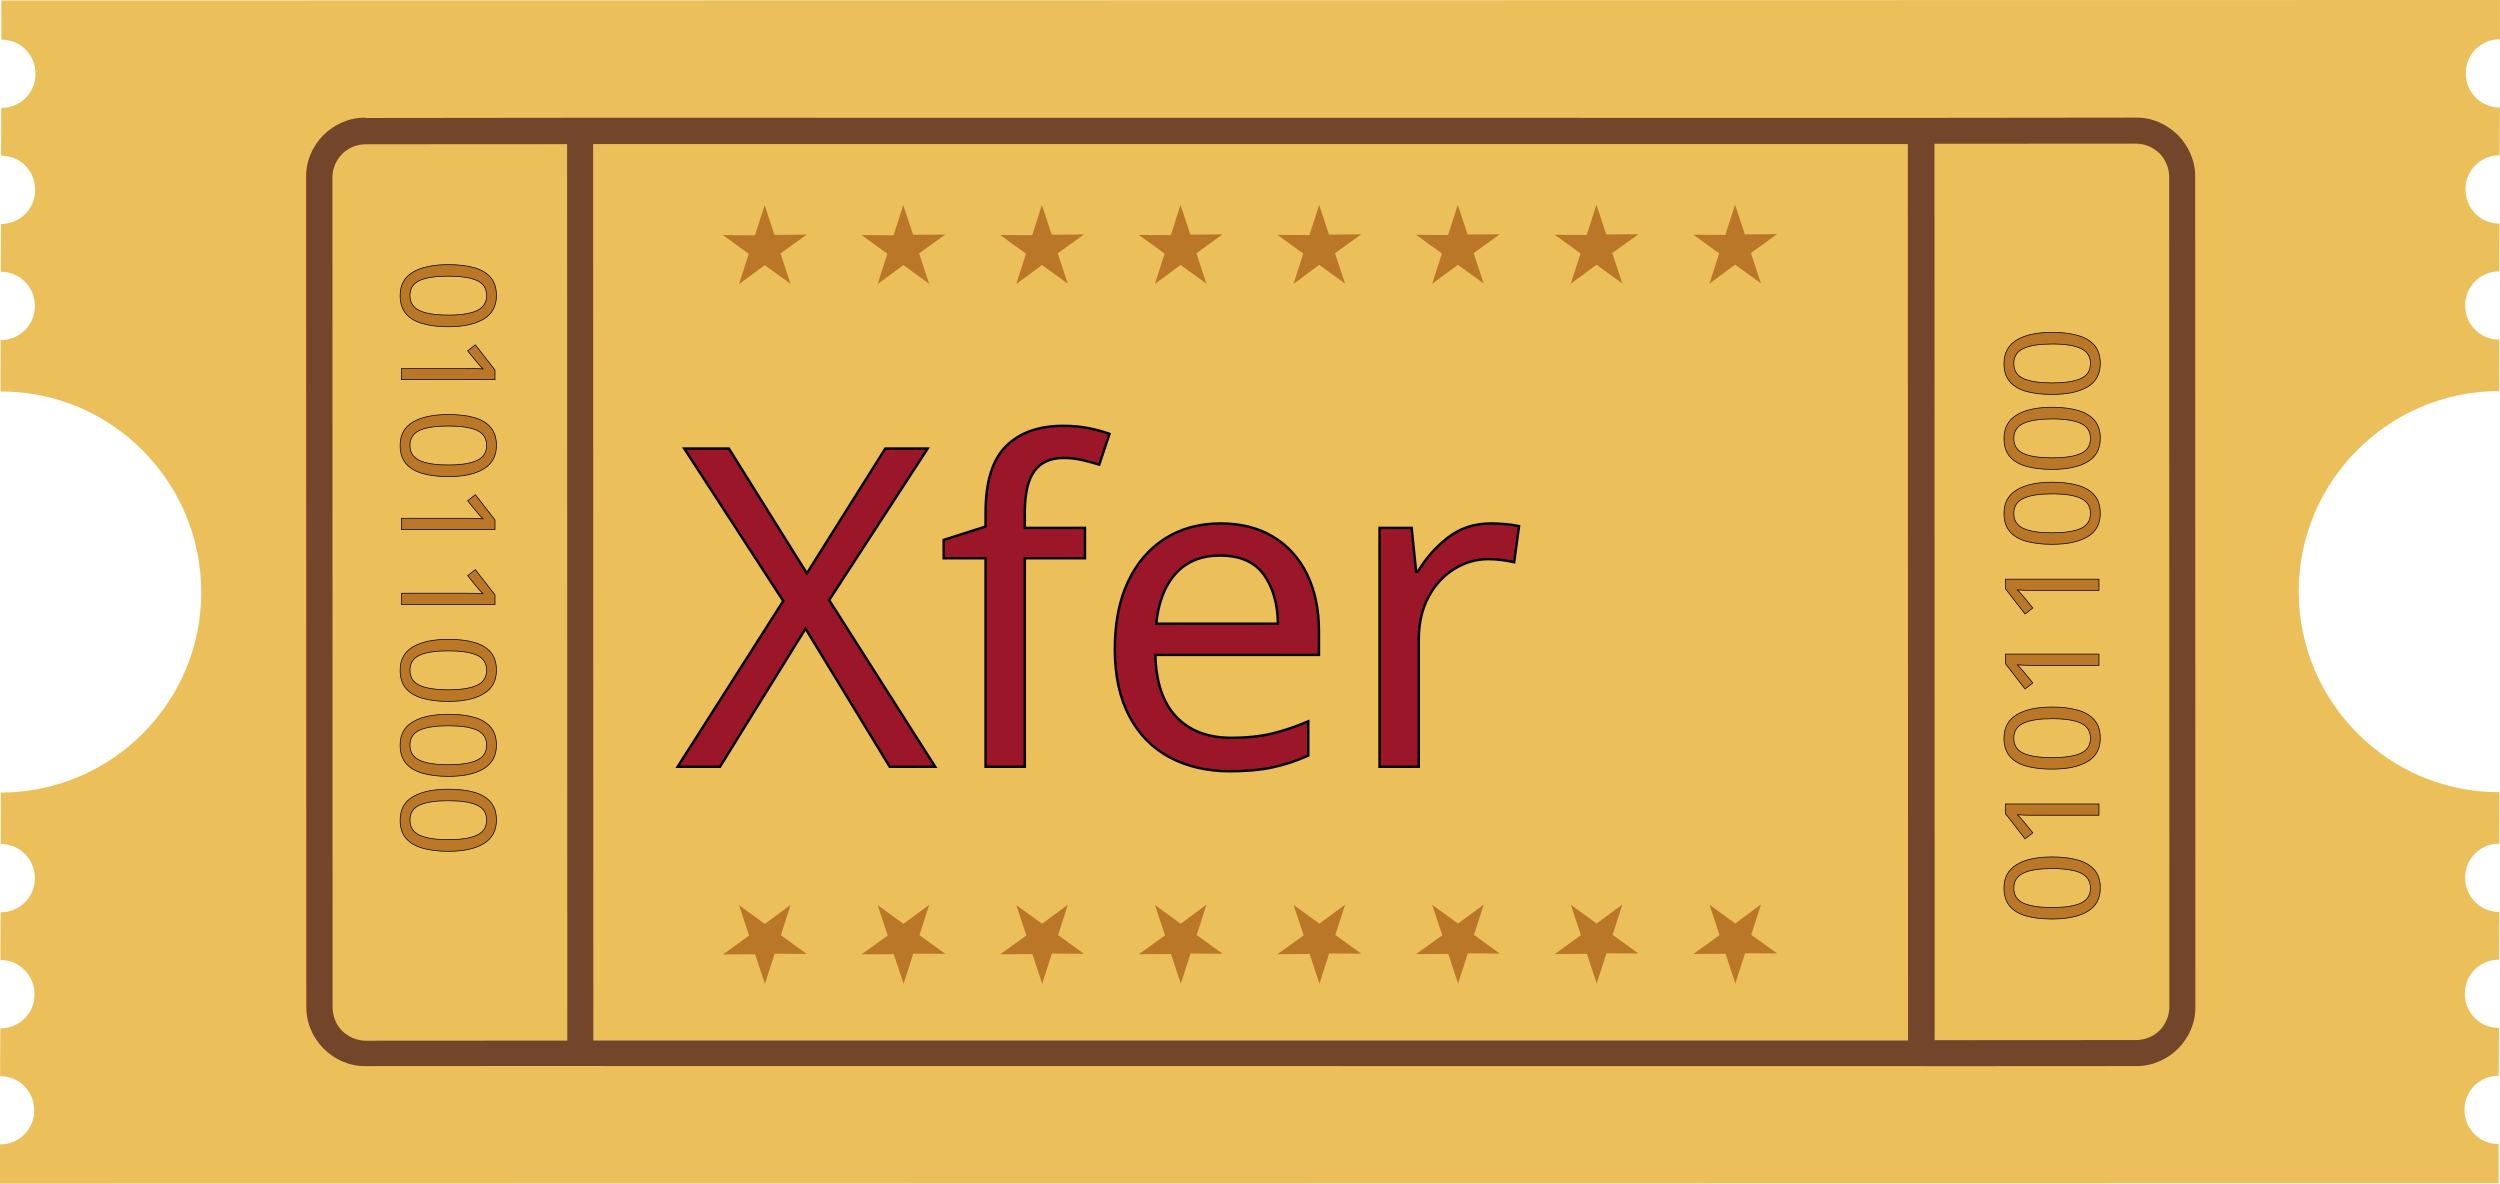
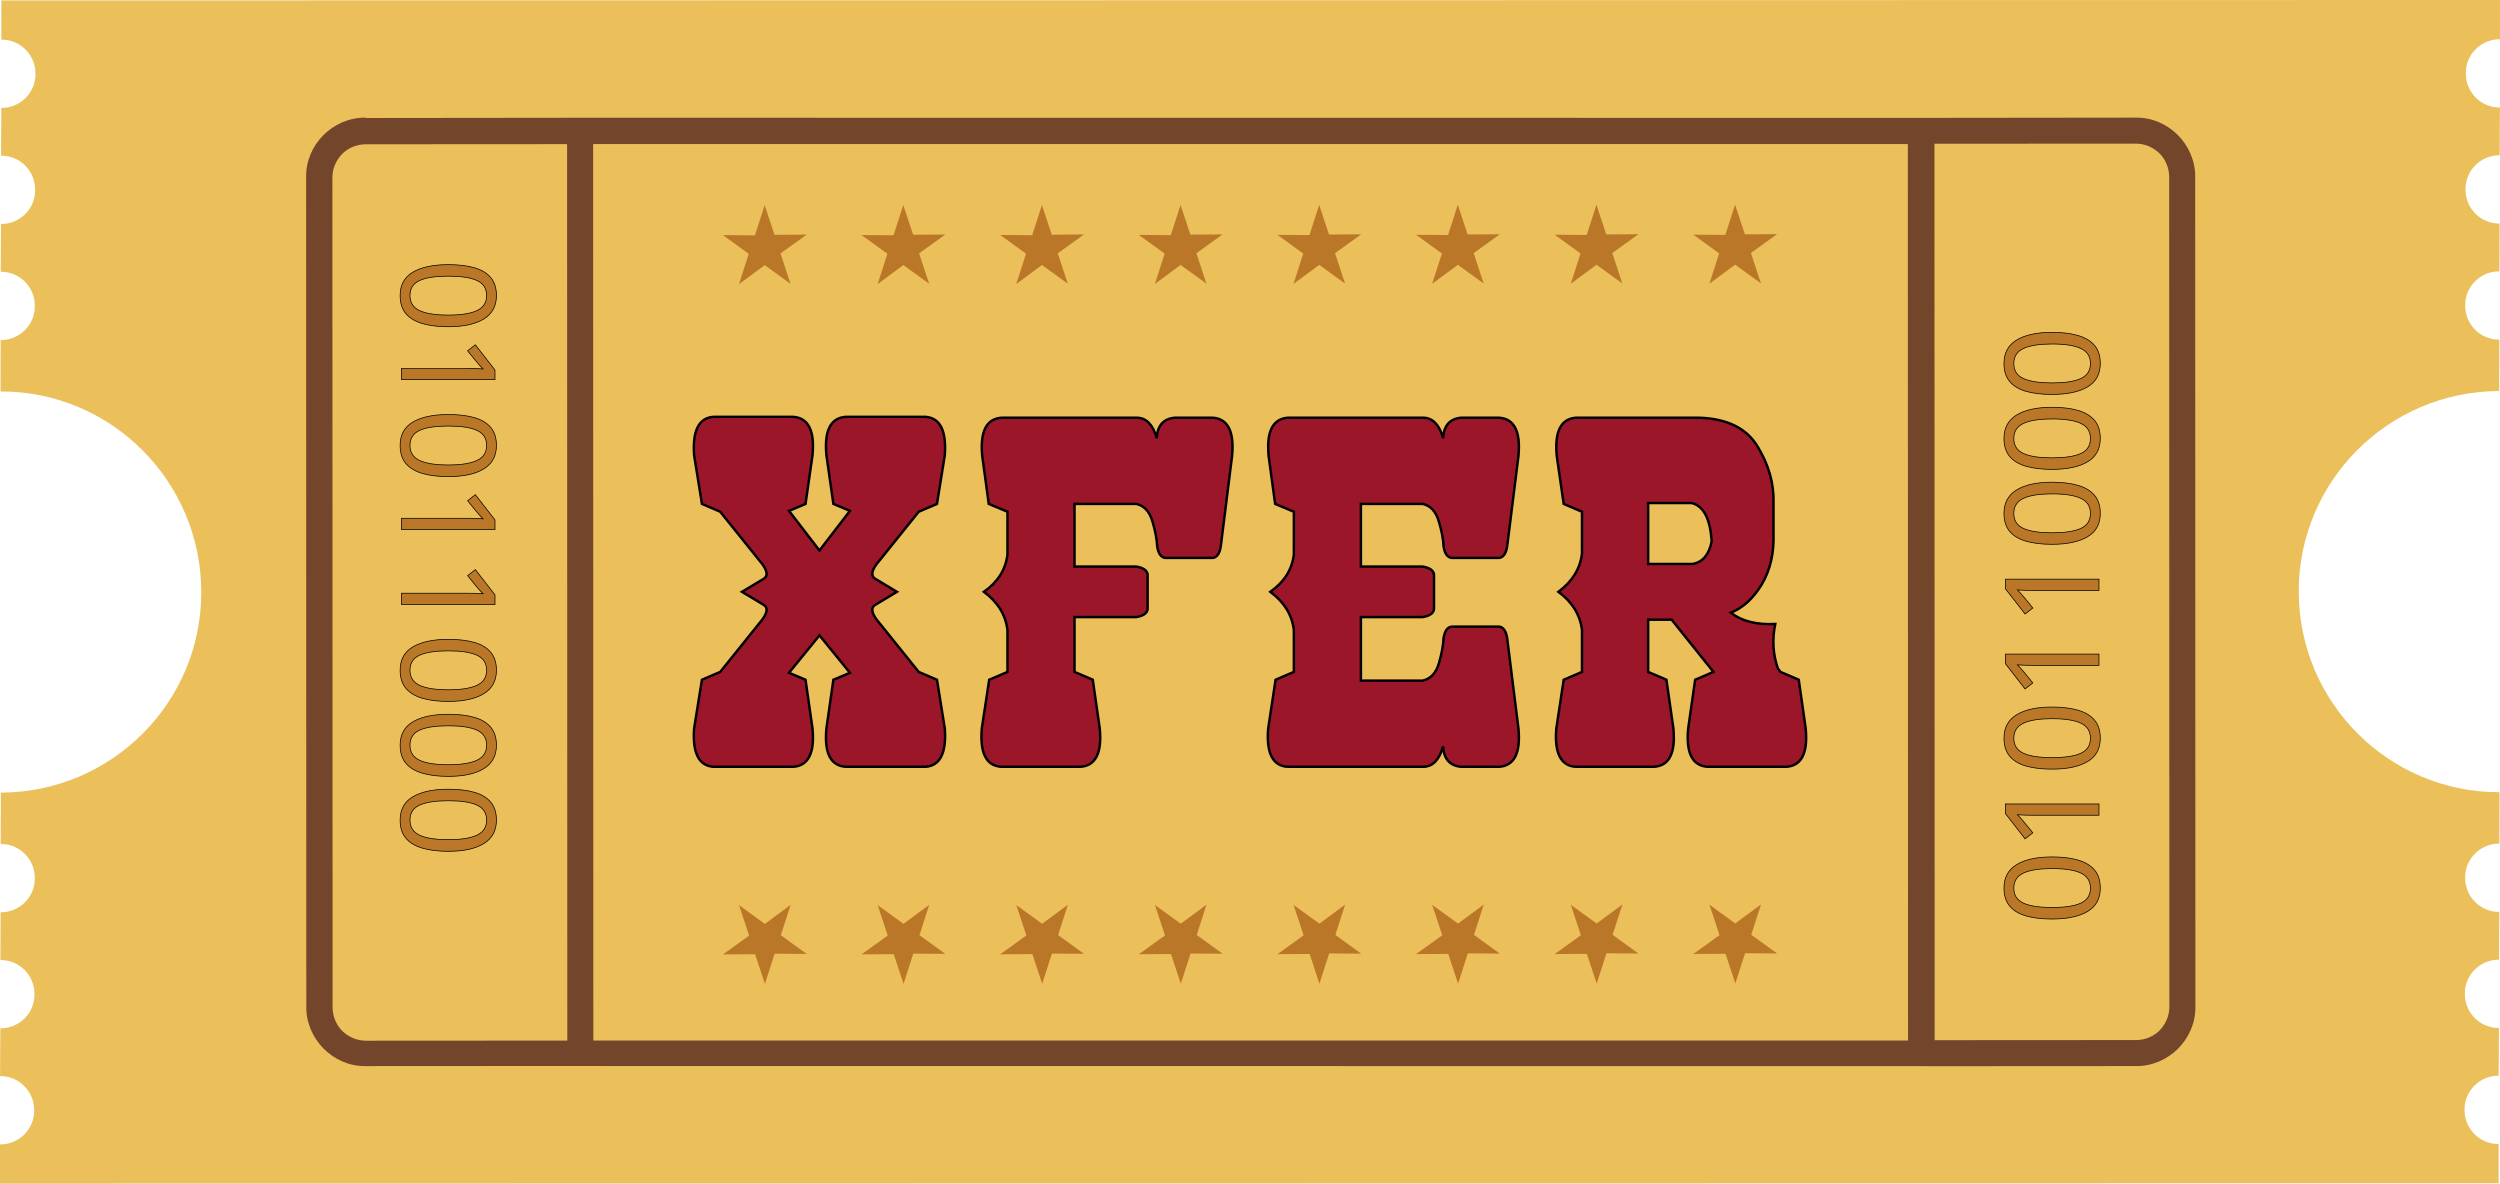
<svg xmlns="http://www.w3.org/2000/svg" width="1485.733mm" height="703.436mm" viewBox="0 0 5264.408 2492.491" id="svg4162" version="1.1">
  <defs id="defs4164" />
  <g id="layer1" transform="translate(2320.776,816.7406)">
    <path style="clip-rule:evenodd;fill:#ebc05b;fill-rule:evenodd;image-rendering:optimizeQuality;shape-rendering:geometricPrecision;text-rendering:geometricPrecision" id="path47" d="m -2317.928,-815.86 5261.529,-0.881 0.032,82.638 c -39.558,-0.372 -72.497,31.878 -71.937,71.799 -0.372,39.558 31.878,72.497 71.799,71.937 l -0.541,100.656 c -39.558,-0.372 -72.497,31.878 -71.937,71.799 -0.372,39.558 31.878,72.497 71.799,71.937 l -0.541,100.656 c -39.558,-0.372 -72.497,31.878 -71.937,71.799 -0.372,39.558 31.878,72.497 71.799,71.937 l -0.284,108.268 c -233.053,0.515 -422.553,189.667 -422.039,422.72 0.515,233.053 189.667,422.553 422.72,422.039 l -0.284,108.268 c -39.558,-0.372 -72.497,31.878 -71.937,71.799 -0.372,39.558 31.878,72.497 71.799,71.937 l -0.542,100.656 c -39.558,-0.372 -72.497,31.878 -71.937,71.799 -0.372,39.558 31.878,72.497 71.799,71.937 l -0.541,100.656 c -39.558,-0.372 -72.497,31.878 -71.937,71.799 -0.372,39.558 31.878,72.497 71.799,71.937 l 0.032,82.638 -5261.529,0.881 -0.032,-82.638 c 39.558,0.372 72.497,-31.878 71.937,-71.799 0.372,-39.558 -31.878,-72.497 -71.799,-71.937 l 0.542,-100.656 c 39.558,0.372 72.497,-31.878 71.937,-71.799 0.372,-39.558 -31.878,-72.497 -71.799,-71.937 l 0.541,-100.656 c 39.558,0.372 72.497,-31.878 71.937,-71.799 0.372,-39.558 -31.878,-72.497 -71.799,-71.937 l 0.284,-108.268 c 233.053,-0.515 422.554,-189.667 422.039,-422.72 -0.514,-233.053 -189.667,-422.554 -422.72,-422.039 l 0.284,-108.268 c 39.558,0.372 72.497,-31.878 71.937,-71.799 0.372,-39.558 -31.878,-72.497 -71.799,-71.937 l 0.541,-100.656 c 39.558,0.372 72.497,-31.878 71.937,-71.799 0.372,-39.558 -31.878,-72.497 -71.799,-71.937 l 0.542,-100.656 c 39.558,0.372 72.497,-31.878 71.937,-71.799 0.372,-39.558 -31.878,-72.497 -71.799,-71.937 l -0.032,-82.638 z" class="fil8" />
    <path style="clip-rule:evenodd;fill:#73452a;fill-rule:nonzero;image-rendering:optimizeQuality;shape-rendering:geometricPrecision;text-rendering:geometricPrecision" id="path49" d="m -1549.394,-568.283 450.883,-0.515 2824.181,0.252 450.883,-0.515 c 34.536,-0.51 65.496,13.685 88.739,36.68 22.311,22.632 36.905,54.065 36.483,88.238 l 0.416,1747.095 c 0.51,34.536 -13.685,65.496 -36.68,88.739 -22.632,22.311 -54.065,36.905 -88.238,36.483 l -423.959,0.262 -27.857,-0.11 -2824.181,-0.252 -27.857,-0.11 -423.959,0.262 c -34.536,0.51 -65.496,-13.685 -88.739,-36.68 -22.311,-22.632 -36.905,-54.065 -36.483,-88.238 l -0.416,-1747.095 c -0.51,-34.536 13.685,-65.496 36.68,-88.739 22.632,-22.311 54.065,-36.905 88.238,-36.483 z m 3302.132,54.266 0.435,1887.672 423.959,-0.262 c 19.313,0 37.437,-7.965 49.764,-20.337 12.689,-13.304 20.511,-30.648 20.516,-49.961 l -0.416,-1747.095 c 0,-19.313 -7.965,-37.437 -20.337,-49.764 -13.304,-12.689 -30.648,-20.511 -49.961,-20.516 l -423.959,0.262 z m -2878.89,1888.494 -0.435,-1887.672 -423.959,0.262 c -19.313,0 -37.438,7.965 -49.764,20.337 -12.689,13.304 -20.511,30.648 -20.516,49.961 l 0.416,1747.095 c 0,19.313 7.965,37.437 20.337,49.764 13.304,12.689 30.648,20.511 49.961,20.516 l 423.959,-0.262 z m 54.346,-1887.814 0.435,1887.672 2768.468,0.032 -0.435,-1887.672 -2768.468,-0.032 z" class="fil9" />
    <path style="clip-rule:evenodd;fill:#ba7728;fill-rule:evenodd;image-rendering:optimizeQuality;shape-rendering:geometricPrecision;text-rendering:geometricPrecision" id="path55" d="m 1333.952,1255.736 -21.214,-64.054 -67.778,0.45 55.153,-39.701 -21.214,-64.054 54.409,39.416 54.221,-40.063 -20.571,63.889 54.409,39.416 -67.415,-0.482 -20.571,63.889 z m -291.925,0.138 -21.214,-64.054 -67.777,0.45 55.153,-39.701 -21.214,-64.054 54.409,39.416 54.221,-40.063 -20.571,63.889 54.409,39.416 -67.415,-0.482 -20.571,63.889 z m -291.925,0.138 -21.214,-64.054 -67.778,0.45 55.153,-39.701 -21.214,-64.055 54.409,39.416 54.221,-40.063 -20.571,63.889 54.409,39.416 -67.415,-0.482 -20.571,63.889 z m -291.925,0.138 -21.214,-64.054 -67.778,0.45 55.153,-39.701 -21.214,-64.055 54.409,39.416 54.221,-40.063 -20.571,63.889 54.409,39.416 -67.415,-0.482 -20.571,63.889 z m -291.925,0.138 -21.214,-64.054 -67.778,0.45 55.153,-39.701 -21.214,-64.055 54.41,39.416 54.221,-40.063 -20.571,63.889 54.409,39.416 -67.415,-0.482 -20.571,63.889 z m -291.925,0.138 -21.214,-64.055 -67.778,0.45 55.153,-39.701 -21.214,-64.055 54.409,39.416 54.221,-40.063 -20.571,63.889 54.41,39.416 -67.415,-0.482 -20.571,63.889 z m -291.925,0.138 -21.214,-64.055 -67.778,0.45 55.153,-39.701 -21.214,-64.054 54.409,39.416 54.221,-40.063 -20.571,63.889 54.409,39.416 -67.415,-0.482 -20.571,63.889 z m -291.925,0.138 -21.214,-64.055 -67.778,0.45 55.153,-39.701 -21.214,-64.054 54.409,39.416 54.221,-40.063 -20.571,63.889 54.409,39.416 -67.415,-0.482 -20.571,63.889 z" class="fil11" />
-     <text xml:space="preserve" style="color:#000000;font-style:normal;font-variant:normal;font-weight:normal;font-stretch:normal;font-size:938.503px;line-height:125%;font-family:sans-serif;text-indent:0;text-align:start;text-decoration:none;text-decoration-line:none;text-decoration-style:solid;text-decoration-color:#000000;letter-spacing:0px;word-spacing:0px;text-transform:none;direction:ltr;block-progression:tb;writing-mode:lr-tb;baseline-shift:baseline;text-anchor:start;white-space:normal;clip-rule:nonzero;display:inline;overflow:visible;visibility:visible;opacity:1;isolation:auto;mix-blend-mode:normal;color-interpolation:sRGB;color-interpolation-filters:linearRGB;solid-color:#000000;solid-opacity:1;fill:#9c162a;fill-opacity:1;fill-rule:nonzero;stroke:#000000;stroke-width:5.214;stroke-linecap:butt;stroke-linejoin:miter;stroke-miterlimit:4;stroke-dasharray:none;stroke-dashoffset:0;stroke-opacity:1;color-rendering:auto;image-rendering:auto;shape-rendering:auto;text-rendering:auto;enable-background:accumulate" x="-897.638" y="797.941" id="text4139">
-       <tspan id="tspan4141" x="-897.638" y="797.941" style="font-style:normal;font-variant:normal;font-weight:normal;font-stretch:normal;font-family:'Nandaka Western';-inkscape-font-specification:'Nandaka Western';fill:#9c162a;fill-opacity:1;stroke-width:5.214">Xfer</tspan>
-     </text>
+     <g style="color:#000000;font-style:normal;font-variant:normal;font-weight:normal;font-stretch:normal;font-size:938.503px;line-height:125%;font-family:sans-serif;text-indent:0;text-align:start;text-decoration:none;text-decoration-line:none;text-decoration-style:solid;text-decoration-color:#000000;letter-spacing:0px;word-spacing:0px;text-transform:none;direction:ltr;block-progression:tb;writing-mode:lr-tb;baseline-shift:baseline;text-anchor:start;white-space:normal;clip-rule:nonzero;display:inline;overflow:visible;visibility:visible;opacity:1;isolation:auto;mix-blend-mode:normal;color-interpolation:sRGB;color-interpolation-filters:linearRGB;solid-color:#000000;solid-opacity:1;fill:#9c162a;fill-opacity:1;fill-rule:nonzero;stroke:#000000;stroke-width:5.214;stroke-linecap:butt;stroke-linejoin:miter;stroke-miterlimit:4;stroke-dasharray:none;stroke-dashoffset:0;stroke-opacity:1;color-rendering:auto;image-rendering:auto;shape-rendering:auto;text-rendering:auto;enable-background:accumulate" id="text4139">
+       <path d="m -818.819,797.941 q -45.825,-3.666 -40.326,-80.653 l 16.497,-102.649 38.493,-16.497 82.486,-102.649 q 24.746,-28.412 9.165,-38.493 l -45.825,-27.495 45.825,-27.495 q 15.581,-10.082 -9.165,-38.493 l -82.486,-102.649 -38.493,-16.497 -16.497,-102.649 q -5.499,-76.987 40.326,-80.653 l 168.637,0 q 47.658,3.666 40.326,80.653 l -14.664,102.649 -34.827,14.664 64.155,83.402 64.155,-83.402 -34.827,-14.664 -14.664,-102.649 q -7.332,-76.987 40.326,-80.653 l 168.637,0 q 45.825,3.666 40.326,80.653 l -16.497,102.649 -38.493,16.497 -82.486,102.649 q -24.746,28.412 -9.165,38.493 l 45.825,27.495 -45.825,27.495 q -15.581,10.082 9.165,38.493 l 82.486,102.649 38.493,16.497 16.497,102.649 q 5.499,76.987 -40.326,80.653 l -168.637,0 q -47.658,-3.666 -40.326,-80.653 l 14.664,-102.649 34.827,-14.664 -64.155,-78.82 -64.155,78.82 34.827,14.664 14.664,102.649 q 7.332,76.987 -40.326,80.653 l -168.637,0 z" style="font-style:normal;font-variant:normal;font-weight:normal;font-stretch:normal;font-family:'Nandaka Western';-inkscape-font-specification:'Nandaka Western';fill:#9c162a;fill-opacity:1;stroke-width:5.214" id="path4144" />
+       <path d="m -213.008,797.941 q -46.742,-3.666 -40.326,-80.653 l 15.581,-102.649 38.493,-16.497 0,-87.985 q -5.499,-47.658 -49.491,-80.653 43.992,-31.161 49.491,-78.82 l 0,-89.818 -39.41,-16.497 -13.748,-100.816 q -7.332,-76.987 40.326,-80.653 l 285.95,0 q 29.328,0.917 41.243,43.076 1.833,-39.41 37.577,-43.076 l 80.653,0 q 47.658,3.666 40.326,80.653 L 249.828,334.188 q -3.666,21.996 -16.497,23.829 l -100.816,0 q -12.831,-1.833 -16.497,-23.829 -0.917,-22.913 -10.082,-53.157 -9.165,-31.161 -33.911,-36.66 l -130.144,0 0,131.977 130.144,0 q 21.996,3.666 23.829,16.497 l 0,73.321 q -1.833,12.831 -23.829,16.497 l -130.144,0 0,115.48 38.493,16.497 14.664,102.649 q 7.332,76.987 -40.326,80.653 l -167.721,0 z" style="font-style:normal;font-variant:normal;font-weight:normal;font-stretch:normal;font-family:'Nandaka Western';-inkscape-font-specification:'Nandaka Western';fill:#9c162a;fill-opacity:1;stroke-width:5.214" id="path4146" />
+       <path d="m 390.054,797.941 q -46.742,-3.666 -40.326,-80.653 l 15.581,-102.649 38.493,-16.497 0,-87.985 q -5.499,-47.658 -49.491,-80.653 43.992,-31.161 49.491,-78.82 l 0,-89.818 -39.41,-16.497 -13.748,-100.816 q -7.332,-76.987 40.326,-80.653 l 285.95,0 q 29.328,0.917 41.243,43.076 1.833,-39.41 37.577,-43.076 l 80.653,0 q 47.658,3.666 40.326,80.653 L 852.89,334.188 q -3.666,21.996 -16.497,23.829 l -100.816,0 q -12.831,-1.833 -16.497,-23.829 -0.916,-22.913 -10.082,-53.157 -9.165,-31.161 -33.911,-36.66 l -130.144,0 0,131.977 130.144,0 q 21.996,3.666 23.829,16.497 l 0,73.321 q -1.833,12.831 -23.829,16.497 l -130.144,0 0,133.81 130.144,0 q 24.746,-5.499 33.911,-35.744 9.165,-31.161 10.082,-54.074 3.666,-21.996 16.497,-23.829 l 100.816,0 q 12.831,1.833 16.497,23.829 l 23.829,190.633 q 7.332,76.987 -40.326,80.653 l -80.653,0 q -35.744,-3.666 -37.577,-43.076 -11.915,42.159 -41.243,43.076 l -286.867,0 z" style="font-style:normal;font-variant:normal;font-weight:normal;font-stretch:normal;font-family:'Nandaka Western';-inkscape-font-specification:'Nandaka Western';fill:#9c162a;fill-opacity:1;stroke-width:5.214" id="path4148" />
+       <path d="m 1241.489,242.538 -91.651,0 0,128.311 93.484,0 q 32.078,-5.499 40.326,-47.658 -4.583,-71.488 -42.159,-80.653 z M 996.781,797.941 q -46.742,-3.666 -40.326,-80.653 l 15.581,-102.649 38.493,-16.497 0,-87.985 q -5.499,-47.658 -49.491,-80.653 43.992,-32.994 49.491,-80.653 l 0,-87.985 -38.493,-16.497 -14.664,-100.816 q -7.332,-76.987 40.326,-80.653 l 259.371,0 q 88.901,2.75 123.728,61.406 34.827,57.74 32.994,118.229 l 0,65.988 q 1.833,60.489 -24.746,105.398 -26.579,43.992 -65.072,59.573 33.911,26.579 93.484,23.829 -10.082,48.575 5.499,93.484 l 5.499,7.332 38.493,16.497 14.664,102.649 q 7.332,76.987 -40.326,80.653 l -166.804,0 q -47.658,-3.666 -40.326,-80.653 l 14.664,-102.649 38.493,-16.497 -87.985,-109.981 -49.491,0 0,109.981 38.493,16.497 14.664,102.649 q 7.332,76.987 -40.326,80.653 l -165.888,0 z" style="font-style:normal;font-variant:normal;font-weight:normal;font-stretch:normal;font-family:'Nandaka Western';-inkscape-font-specification:'Nandaka Western';fill:#9c162a;fill-opacity:1;stroke-width:5.214" id="path4150" />
+     </g>
    <path style="clip-rule:evenodd;fill:#ba7728;fill-rule:evenodd;image-rendering:optimizeQuality;shape-rendering:geometricPrecision;text-rendering:geometricPrecision" id="path55-9" d="m -711.095,-386.342 21.214,64.054 67.778,-0.45 -55.153,39.701 21.214,64.054 -54.409,-39.416 -54.221,40.063 20.571,-63.889 -54.409,-39.416 67.415,0.482 20.571,-63.889 z m 291.925,-0.138 21.214,64.054 67.778,-0.45 -55.153,39.701 21.214,64.054 -54.409,-39.416 -54.221,40.063 20.571,-63.889 -54.409,-39.416 67.415,0.482 20.571,-63.889 z m 291.925,-0.138 21.214,64.054 67.778,-0.45 -55.153,39.701 21.214,64.055 -54.409,-39.416 -54.221,40.063 20.571,-63.889 -54.409,-39.416 67.415,0.482 20.571,-63.889 z m 291.925,-0.138 21.214,64.054 67.778,-0.45 -55.153,39.701 21.214,64.055 -54.409,-39.416 -54.221,40.063 20.571,-63.889 -54.409,-39.416 67.415,0.482 20.571,-63.889 z m 291.925,-0.138 21.214,64.054 67.778,-0.45 -55.153,39.701 21.214,64.055 -54.41,-39.416 -54.221,40.063 20.571,-63.889 -54.409,-39.416 67.415,0.482 20.571,-63.889 z m 291.925,-0.138 21.214,64.055 67.778,-0.45 -55.153,39.701 21.214,64.055 -54.409,-39.416 -54.221,40.063 20.571,-63.889 -54.41,-39.416 67.415,0.482 20.571,-63.889 z m 291.925,-0.138 21.214,64.055 67.778,-0.45 -55.153,39.701 21.214,64.054 -54.409,-39.416 -54.221,40.063 20.571,-63.889 -54.409,-39.416 67.415,0.482 20.571,-63.889 z m 291.925,-0.138 21.214,64.055 67.778,-0.45 -55.153,39.701 21.214,64.054 -54.409,-39.416 -54.221,40.063 20.571,-63.889 -54.409,-39.416 67.415,0.482 20.571,-63.889 z" class="fil11" />
    <text xml:space="preserve" style="color:#000000;font-style:normal;font-variant:normal;font-weight:normal;font-stretch:normal;font-size:275.886px;line-height:125%;font-family:sans-serif;text-indent:0;text-align:start;text-decoration:none;text-decoration-line:none;text-decoration-style:solid;text-decoration-color:#000000;letter-spacing:0px;word-spacing:0px;text-transform:none;direction:ltr;block-progression:tb;writing-mode:lr-tb;baseline-shift:baseline;text-anchor:start;white-space:normal;clip-rule:nonzero;display:inline;overflow:visible;visibility:visible;opacity:1;isolation:auto;mix-blend-mode:normal;color-interpolation:sRGB;color-interpolation-filters:linearRGB;solid-color:#000000;solid-opacity:1;fill:#ba7728;fill-opacity:1;fill-rule:nonzero;stroke:#000000;stroke-width:1.533;stroke-linecap:butt;stroke-linejoin:miter;stroke-miterlimit:4;stroke-dasharray:none;stroke-dashoffset:0;stroke-opacity:1;color-rendering:auto;image-rendering:auto;shape-rendering:auto;text-rendering:auto;enable-background:accumulate" x="-273.008" y="1475.415" id="text4176" transform="matrix(0,1,-1,0,0,0)">
      <tspan id="tspan4178" x="-273.008" y="1475.415" style="fill:#ba7728;fill-opacity:1;stroke-width:1.533">01011000</tspan>
    </text>
    <text xml:space="preserve" style="color:#000000;font-style:normal;font-variant:normal;font-weight:normal;font-stretch:normal;font-size:275.886px;line-height:125%;font-family:sans-serif;text-indent:0;text-align:start;text-decoration:none;text-decoration-line:none;text-decoration-style:solid;text-decoration-color:#000000;letter-spacing:0px;word-spacing:0px;text-transform:none;direction:ltr;block-progression:tb;writing-mode:lr-tb;baseline-shift:baseline;text-anchor:start;white-space:normal;clip-rule:nonzero;display:inline;overflow:visible;visibility:visible;opacity:1;isolation:auto;mix-blend-mode:normal;color-interpolation:sRGB;color-interpolation-filters:linearRGB;solid-color:#000000;solid-opacity:1;fill:#ba7728;fill-opacity:1;fill-rule:nonzero;stroke:#000000;stroke-width:1.533;stroke-linecap:butt;stroke-linejoin:miter;stroke-miterlimit:4;stroke-dasharray:none;stroke-dashoffset:0;stroke-opacity:1;color-rendering:auto;image-rendering:auto;shape-rendering:auto;text-rendering:auto;enable-background:accumulate" x="-1132.019" y="2099.159" id="text4176-7" transform="matrix(0,-1,1,0,0,0)">
      <tspan id="tspan4178-9" x="-1132.019" y="2099.159" style="fill:#ba7728;fill-opacity:1;stroke-width:1.533">01011000</tspan>
    </text>
  </g>
</svg>
